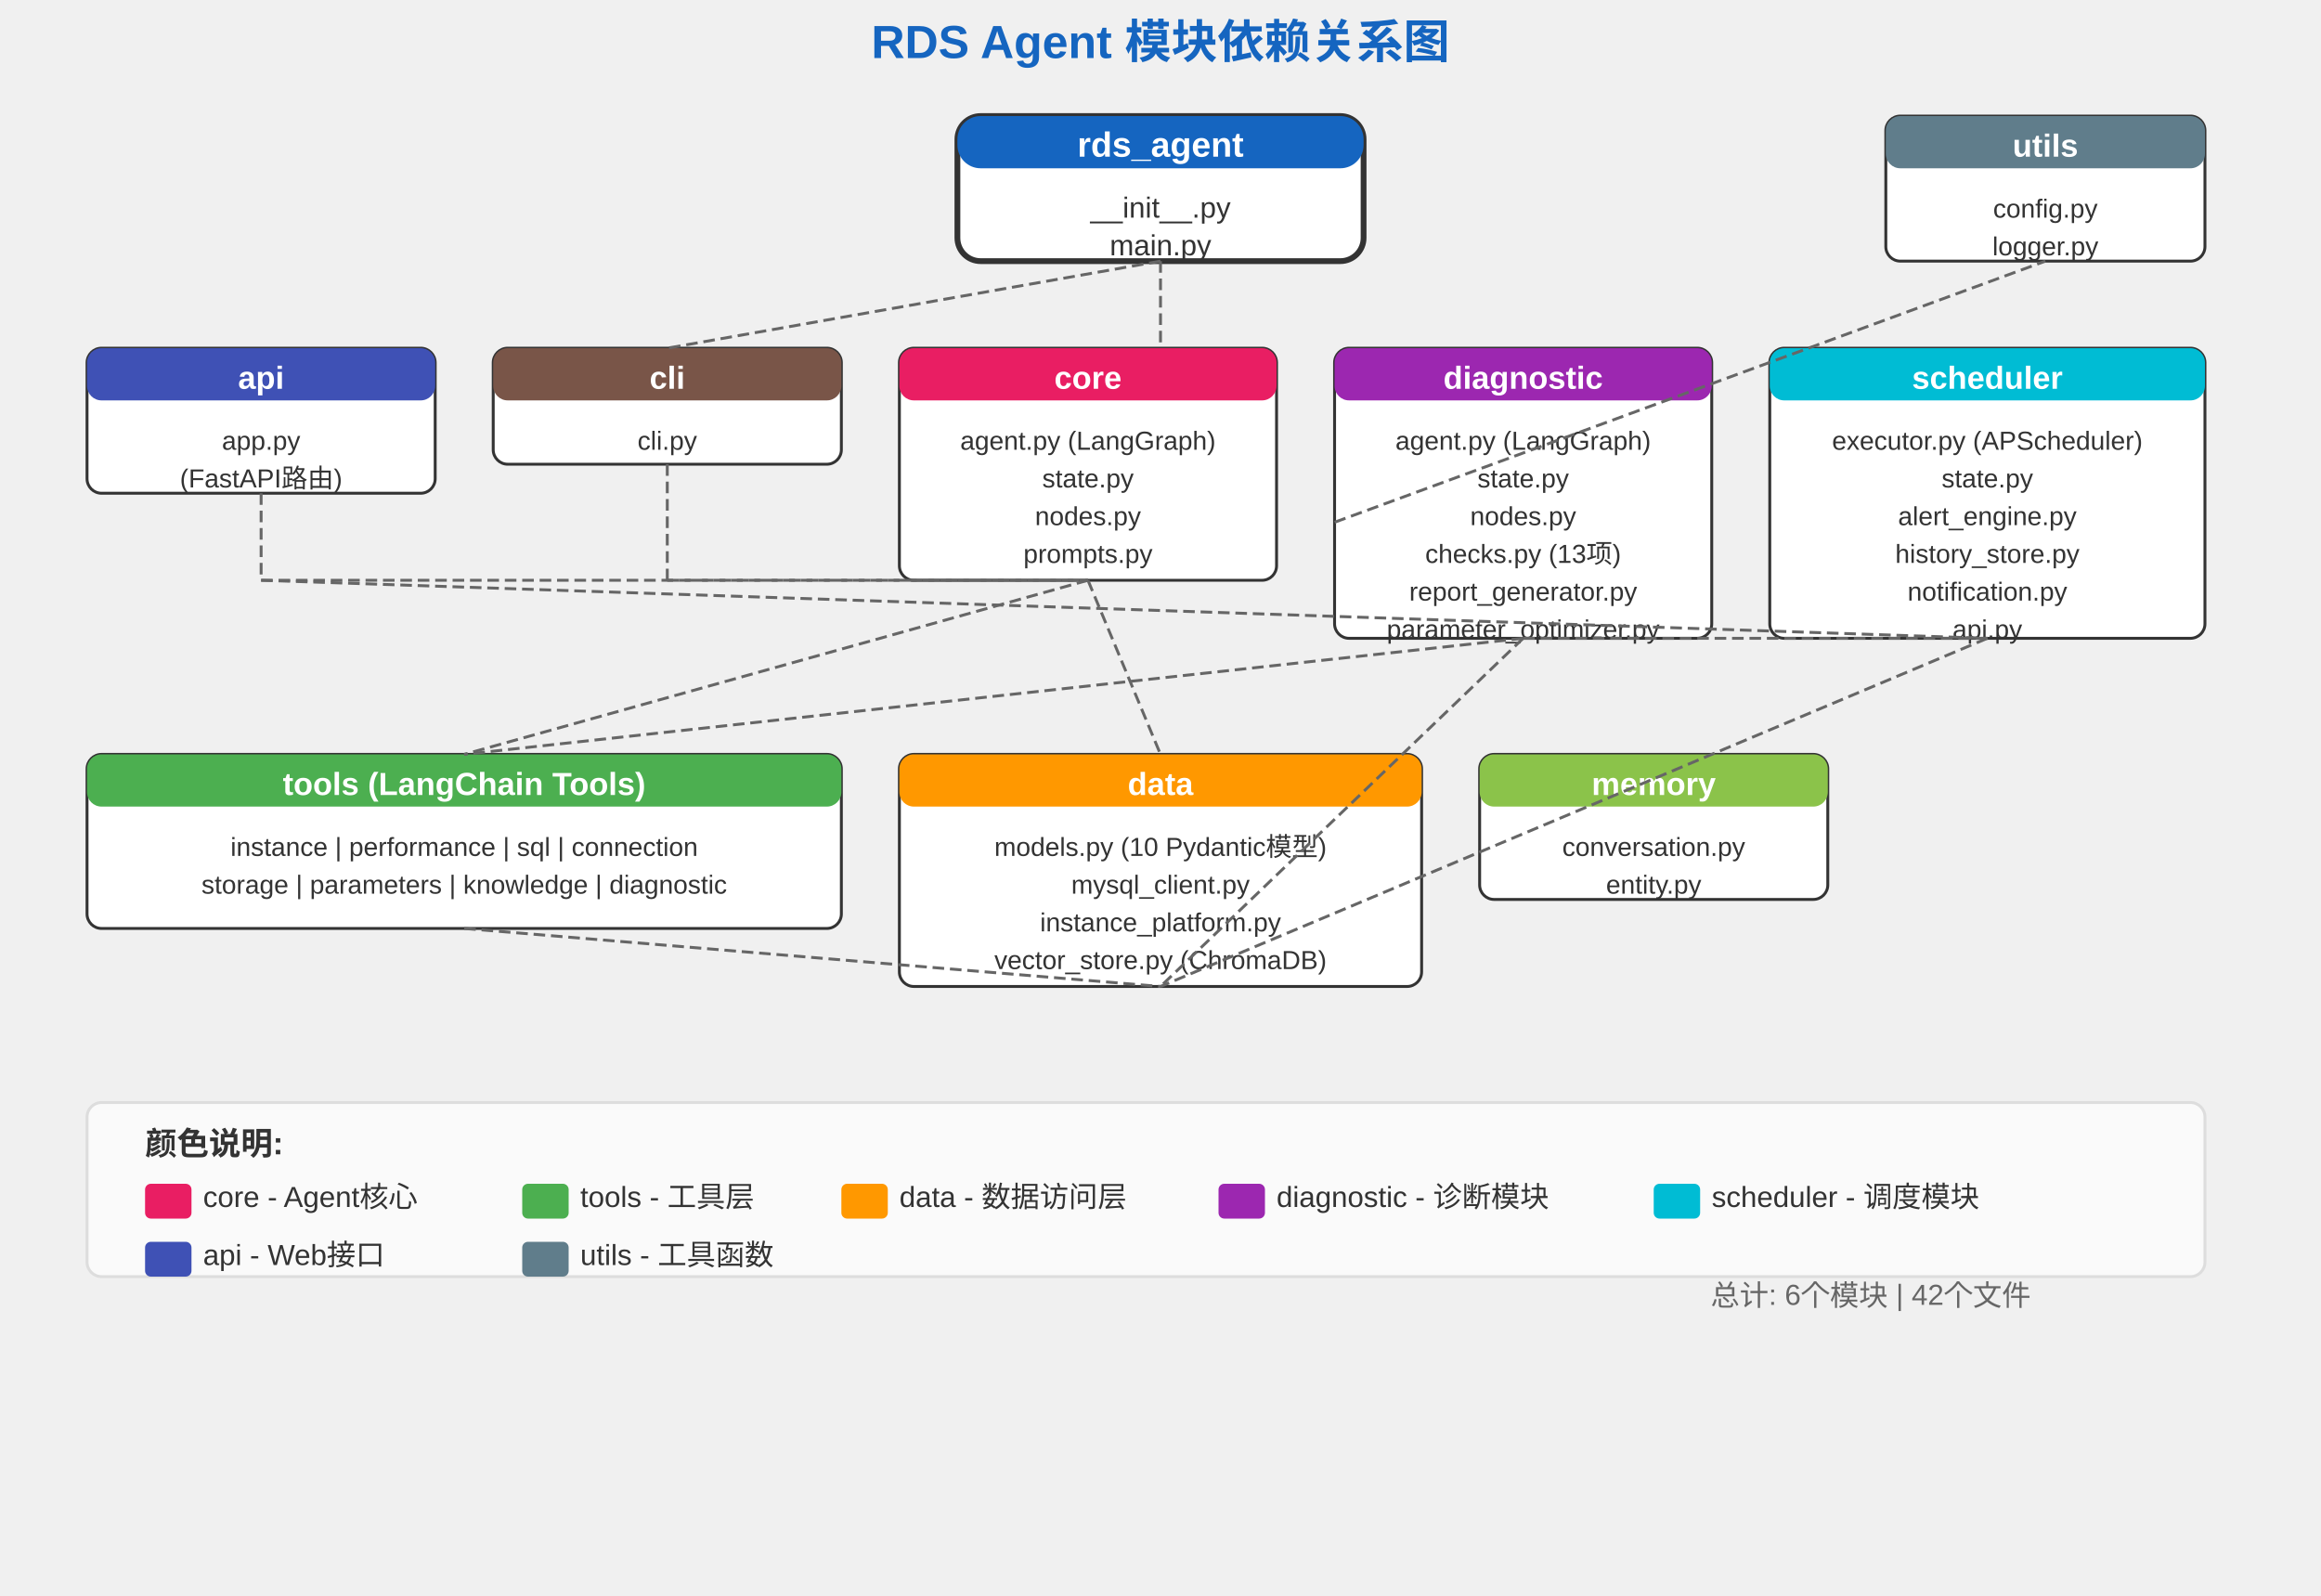
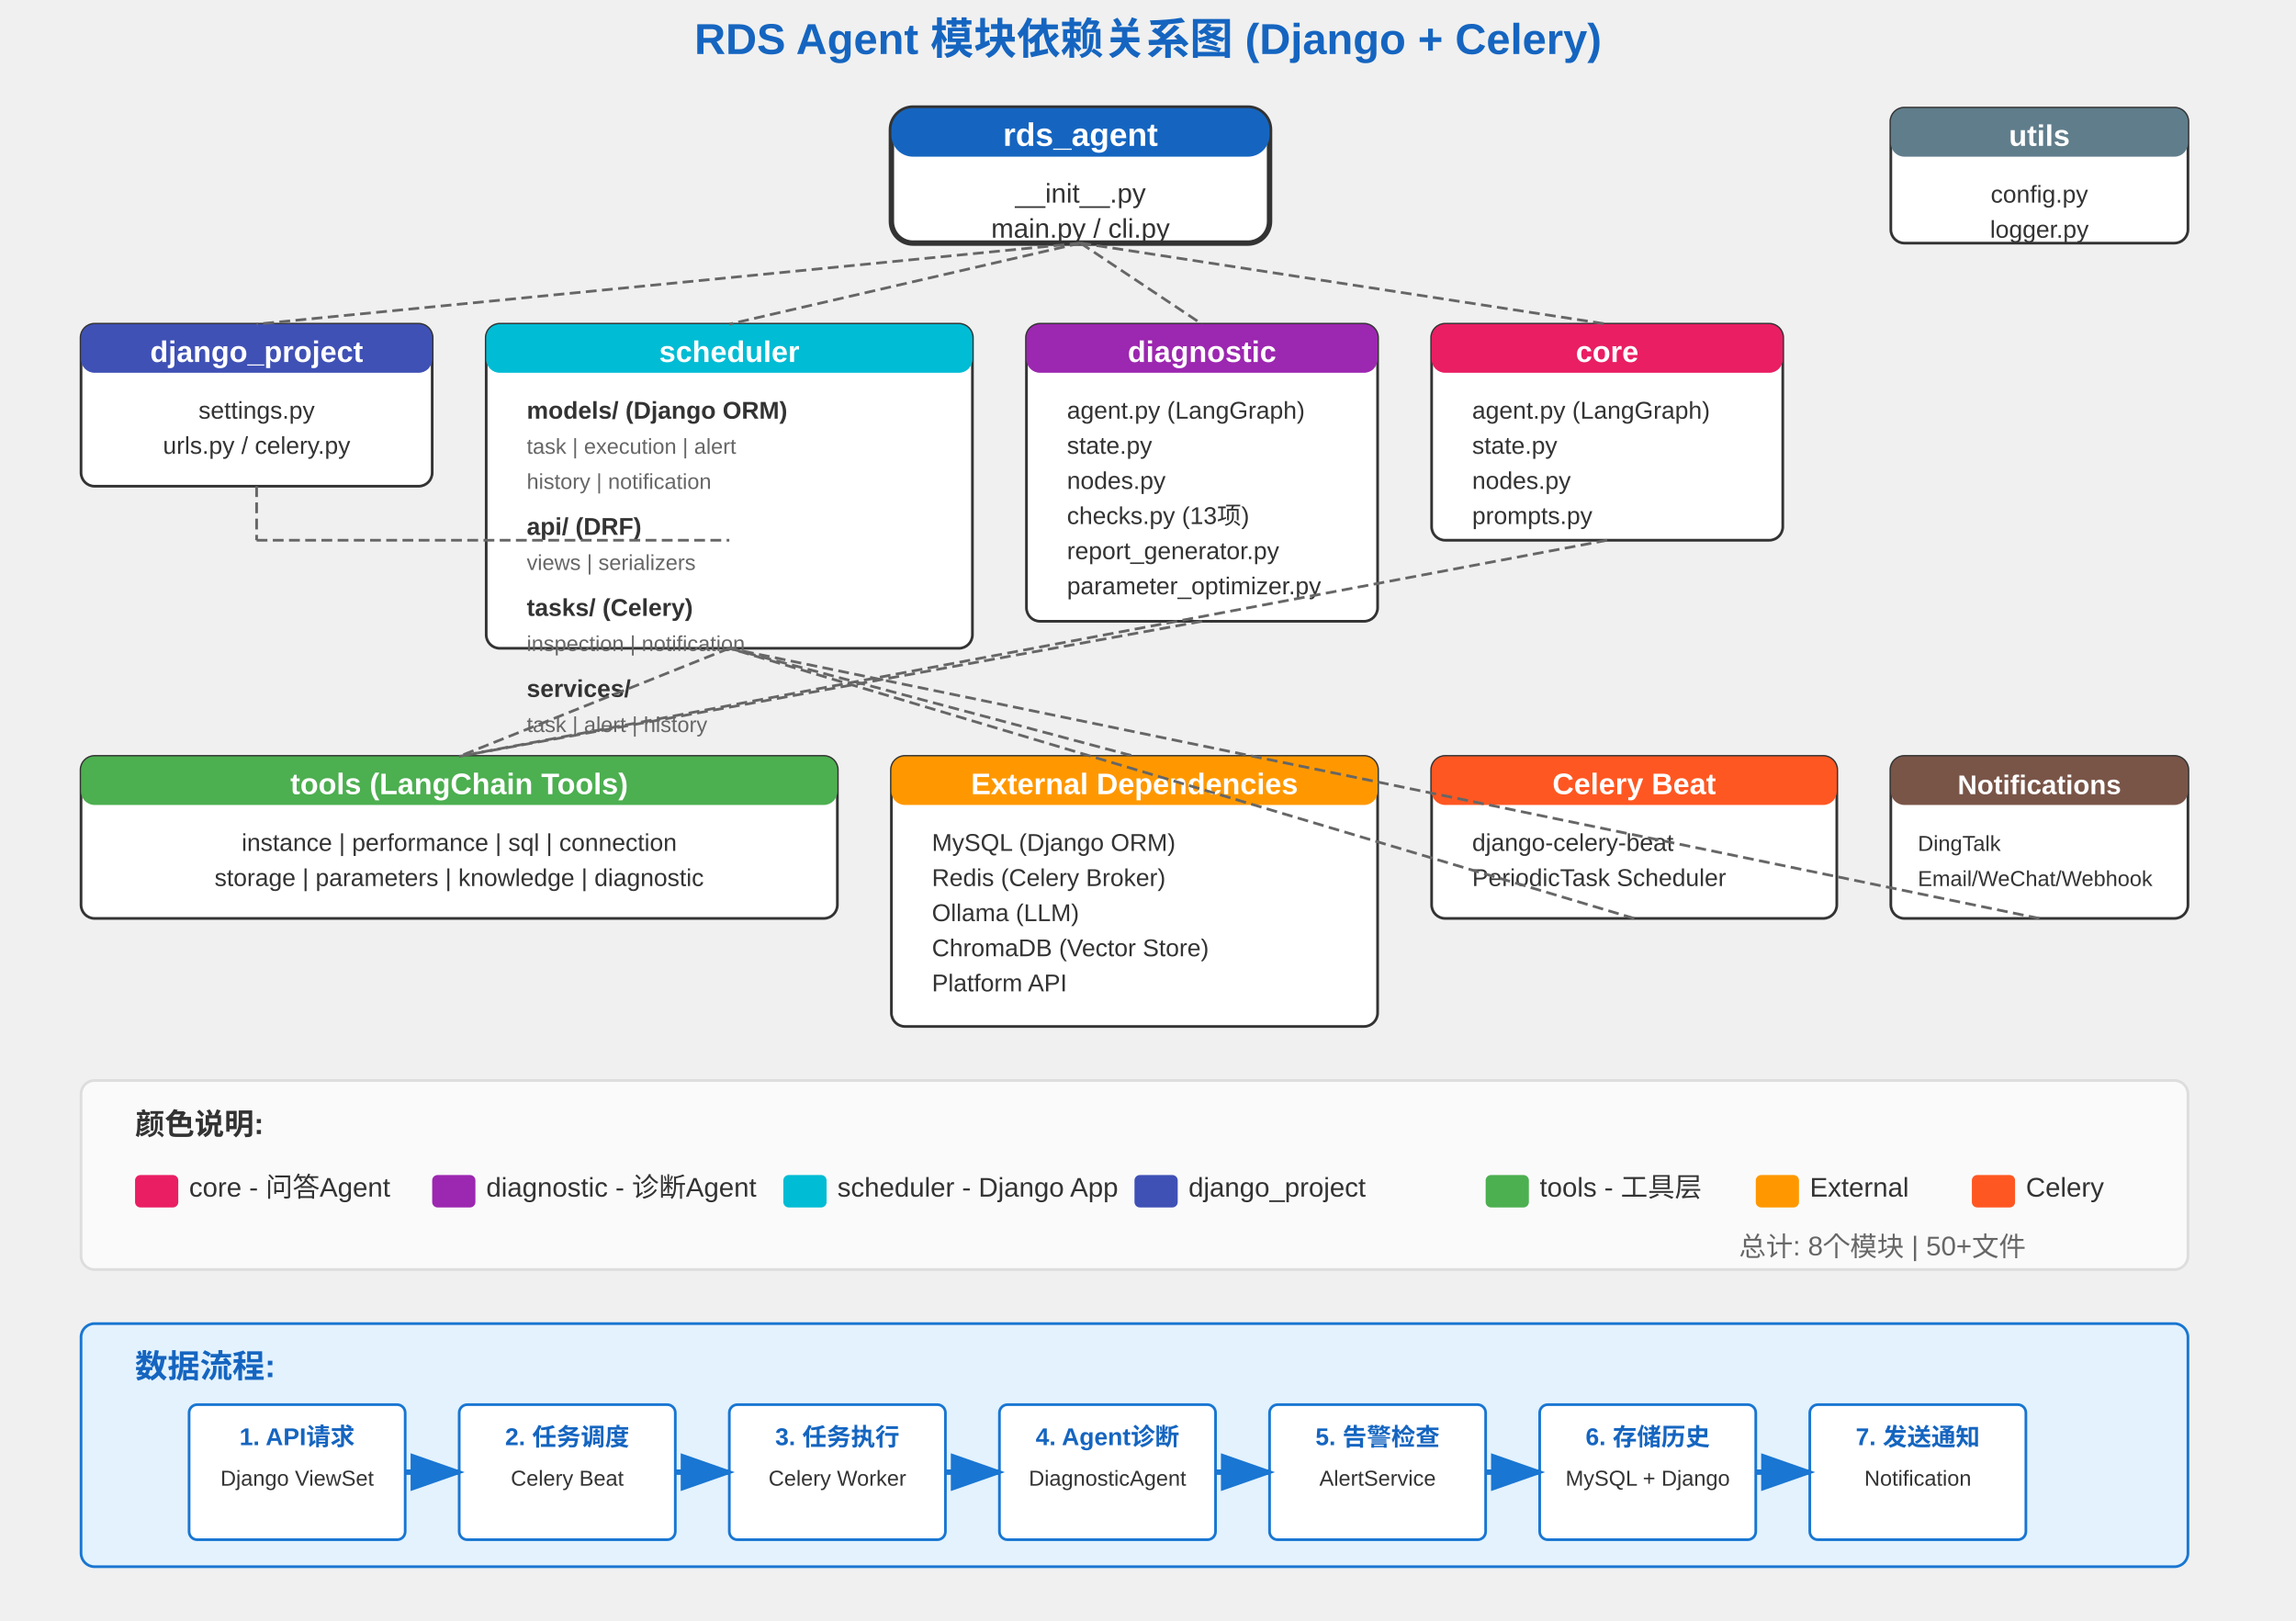
- <svg xmlns="http://www.w3.org/2000/svg" width="800" height="550">
-   <text x="400" y="20" text-anchor="middle" font-family="Arial" font-weight="bold" font-size="16" fill="#1565C0">RDS Agent 模块依赖关系图</text>
+ <svg xmlns="http://www.w3.org/2000/svg" width="850" height="600">
+   <text x="425" y="20" text-anchor="middle" font-family="Arial" font-weight="bold" font-size="16" fill="#1565C0">RDS Agent 模块依赖关系图 (Django + Celery)</text>
  <rect x="330" y="40" width="140" height="50" fill="#fff" stroke="#333" stroke-width="2" rx="8" />
  <rect x="330" y="40" width="140" height="18" fill="#1565C0" rx="8" />
  <text x="400" y="54" text-anchor="middle" font-family="Arial" font-weight="bold" font-size="12" fill="#fff">rds_agent</text>
  <text x="400" y="75" text-anchor="middle" font-family="Arial" font-size="10" fill="#333">__init__.py</text>
-   <text x="400" y="88" text-anchor="middle" font-family="Arial" font-size="10" fill="#333">main.py</text>
-   <rect x="650" y="40" width="110" height="50" fill="#fff" stroke="#333" stroke-width="1" rx="5" />
-   <rect x="650" y="40" width="110" height="18" fill="#607D8B" rx="5" />
-   <text x="705" y="54" text-anchor="middle" font-family="Arial" font-weight="bold" font-size="11" fill="#fff">utils</text>
-   <text x="705" y="75" text-anchor="middle" font-family="Arial" font-size="9" fill="#333">config.py</text>
-   <text x="705" y="88" text-anchor="middle" font-family="Arial" font-size="9" fill="#333">logger.py</text>
-   <rect x="30" y="120" width="120" height="50" fill="#fff" stroke="#333" stroke-width="1" rx="5" />
-   <rect x="30" y="120" width="120" height="18" fill="#3F51B5" rx="5" />
-   <text x="90" y="134" text-anchor="middle" font-family="Arial" font-weight="bold" font-size="11" fill="#fff">api</text>
-   <text x="90" y="155" text-anchor="middle" font-family="Arial" font-size="9" fill="#333">app.py</text>
-   <text x="90" y="168" text-anchor="middle" font-family="Arial" font-size="9" fill="#333">(FastAPI路由)</text>
-   <rect x="170" y="120" width="120" height="40" fill="#fff" stroke="#333" stroke-width="1" rx="5" />
-   <rect x="170" y="120" width="120" height="18" fill="#795548" rx="5" />
-   <text x="230" y="134" text-anchor="middle" font-family="Arial" font-weight="bold" font-size="11" fill="#fff">cli</text>
-   <text x="230" y="155" text-anchor="middle" font-family="Arial" font-size="9" fill="#333">cli.py</text>
-   <rect x="310" y="120" width="130" height="80" fill="#fff" stroke="#333" stroke-width="1" rx="5" />
-   <rect x="310" y="120" width="130" height="18" fill="#E91E63" rx="5" />
-   <text x="375" y="134" text-anchor="middle" font-family="Arial" font-weight="bold" font-size="11" fill="#fff">core</text>
-   <text x="375" y="155" text-anchor="middle" font-family="Arial" font-size="9" fill="#333">agent.py (LangGraph)</text>
-   <text x="375" y="168" text-anchor="middle" font-family="Arial" font-size="9" fill="#333">state.py</text>
-   <text x="375" y="181" text-anchor="middle" font-family="Arial" font-size="9" fill="#333">nodes.py</text>
-   <text x="375" y="194" text-anchor="middle" font-family="Arial" font-size="9" fill="#333">prompts.py</text>
-   <rect x="460" y="120" width="130" height="100" fill="#fff" stroke="#333" stroke-width="1" rx="5" />
-   <rect x="460" y="120" width="130" height="18" fill="#9C27B0" rx="5" />
-   <text x="525" y="134" text-anchor="middle" font-family="Arial" font-weight="bold" font-size="11" fill="#fff">diagnostic</text>
-   <text x="525" y="155" text-anchor="middle" font-family="Arial" font-size="9" fill="#333">agent.py (LangGraph)</text>
-   <text x="525" y="168" text-anchor="middle" font-family="Arial" font-size="9" fill="#333">state.py</text>
-   <text x="525" y="181" text-anchor="middle" font-family="Arial" font-size="9" fill="#333">nodes.py</text>
-   <text x="525" y="194" text-anchor="middle" font-family="Arial" font-size="9" fill="#333">checks.py (13项)</text>
-   <text x="525" y="207" text-anchor="middle" font-family="Arial" font-size="9" fill="#333">report_generator.py</text>
-   <text x="525" y="220" text-anchor="middle" font-family="Arial" font-size="9" fill="#333">parameter_optimizer.py</text>
-   <rect x="610" y="120" width="150" height="100" fill="#fff" stroke="#333" stroke-width="1" rx="5" />
-   <rect x="610" y="120" width="150" height="18" fill="#00BCD4" rx="5" />
-   <text x="685" y="134" text-anchor="middle" font-family="Arial" font-weight="bold" font-size="11" fill="#fff">scheduler</text>
-   <text x="685" y="155" text-anchor="middle" font-family="Arial" font-size="9" fill="#333">executor.py (APScheduler)</text>
-   <text x="685" y="168" text-anchor="middle" font-family="Arial" font-size="9" fill="#333">state.py</text>
-   <text x="685" y="181" text-anchor="middle" font-family="Arial" font-size="9" fill="#333">alert_engine.py</text>
-   <text x="685" y="194" text-anchor="middle" font-family="Arial" font-size="9" fill="#333">history_store.py</text>
-   <text x="685" y="207" text-anchor="middle" font-family="Arial" font-size="9" fill="#333">notification.py</text>
-   <text x="685" y="220" text-anchor="middle" font-family="Arial" font-size="9" fill="#333">api.py</text>
-   <rect x="30" y="260" width="260" height="60" fill="#fff" stroke="#333" stroke-width="1" rx="5" />
-   <rect x="30" y="260" width="260" height="18" fill="#4CAF50" rx="5" />
-   <text x="160" y="274" text-anchor="middle" font-family="Arial" font-weight="bold" font-size="11" fill="#fff">tools (LangChain Tools)</text>
-   <text x="160" y="295" text-anchor="middle" font-family="Arial" font-size="9" fill="#333">instance | performance | sql | connection</text>
-   <text x="160" y="308" text-anchor="middle" font-family="Arial" font-size="9" fill="#333">storage | parameters | knowledge | diagnostic</text>
-   <rect x="310" y="260" width="180" height="80" fill="#fff" stroke="#333" stroke-width="1" rx="5" />
-   <rect x="310" y="260" width="180" height="18" fill="#FF9800" rx="5" />
-   <text x="400" y="274" text-anchor="middle" font-family="Arial" font-weight="bold" font-size="11" fill="#fff">data</text>
-   <text x="400" y="295" text-anchor="middle" font-family="Arial" font-size="9" fill="#333">models.py (10 Pydantic模型)</text>
-   <text x="400" y="308" text-anchor="middle" font-family="Arial" font-size="9" fill="#333">mysql_client.py</text>
-   <text x="400" y="321" text-anchor="middle" font-family="Arial" font-size="9" fill="#333">instance_platform.py</text>
-   <text x="400" y="334" text-anchor="middle" font-family="Arial" font-size="9" fill="#333">vector_store.py (ChromaDB)</text>
-   <rect x="510" y="260" width="120" height="50" fill="#fff" stroke="#333" stroke-width="1" rx="5" />
-   <rect x="510" y="260" width="120" height="18" fill="#8BC34A" rx="5" />
-   <text x="570" y="274" text-anchor="middle" font-family="Arial" font-weight="bold" font-size="11" fill="#fff">memory</text>
-   <text x="570" y="295" text-anchor="middle" font-family="Arial" font-size="9" fill="#333">conversation.py</text>
-   <text x="570" y="308" text-anchor="middle" font-family="Arial" font-size="9" fill="#333">entity.py</text>
-   <line x1="90" y1="170" x2="90" y2="200" stroke="#666" stroke-width="1" stroke-dasharray="4,2" />
-   <line x1="90" y1="200" x2="375" y2="200" stroke="#666" stroke-width="1" stroke-dasharray="4,2" />
-   <line x1="90" y1="200" x2="685" y2="220" stroke="#666" stroke-width="1" stroke-dasharray="4,2" />
-   <line x1="230" y1="160" x2="230" y2="200" stroke="#666" stroke-width="1" stroke-dasharray="4,2" />
-   <line x1="230" y1="200" x2="375" y2="200" stroke="#666" stroke-width="1" stroke-dasharray="4,2" />
-   <line x1="400" y1="90" x2="400" y2="120" stroke="#666" stroke-width="1" stroke-dasharray="4,2" />
-   <line x1="400" y1="90" x2="230" y2="120" stroke="#666" stroke-width="1" stroke-dasharray="4,2" />
-   <line x1="375" y1="200" x2="160" y2="260" stroke="#666" stroke-width="1" stroke-dasharray="4,2" />
-   <line x1="375" y1="200" x2="400" y2="260" stroke="#666" stroke-width="1" stroke-dasharray="4,2" />
-   <line x1="460" y1="180" x2="705" y2="90" stroke="#666" stroke-width="1" stroke-dasharray="4,2" />
-   <line x1="525" y1="220" x2="160" y2="260" stroke="#666" stroke-width="1" stroke-dasharray="4,2" />
-   <line x1="525" y1="220" x2="400" y2="340" stroke="#666" stroke-width="1" stroke-dasharray="4,2" />
-   <line x1="685" y1="220" x2="525" y2="220" stroke="#666" stroke-width="1" stroke-dasharray="4,2" />
-   <line x1="685" y1="220" x2="400" y2="340" stroke="#666" stroke-width="1" stroke-dasharray="4,2" />
-   <line x1="160" y1="320" x2="400" y2="340" stroke="#666" stroke-width="1" stroke-dasharray="4,2" />
-   <rect x="30" y="380" width="730" height="60" fill="#fafafa" stroke="#ddd" stroke-width="1" rx="5" />
-   <text x="50" y="398" font-family="Arial" font-weight="bold" font-size="11" fill="#333">颜色说明:</text>
-   <rect x="50" y="408" width="16" height="12" fill="#E91E63" rx="2" />
-   <text x="70" y="416" font-family="Arial" font-size="10" fill="#333">core - Agent核心</text>
-   <rect x="180" y="408" width="16" height="12" fill="#4CAF50" rx="2" />
-   <text x="200" y="416" font-family="Arial" font-size="10" fill="#333">tools - 工具层</text>
-   <rect x="290" y="408" width="16" height="12" fill="#FF9800" rx="2" />
-   <text x="310" y="416" font-family="Arial" font-size="10" fill="#333">data - 数据访问层</text>
-   <rect x="420" y="408" width="16" height="12" fill="#9C27B0" rx="2" />
-   <text x="440" y="416" font-family="Arial" font-size="10" fill="#333">diagnostic - 诊断模块</text>
-   <rect x="570" y="408" width="16" height="12" fill="#00BCD4" rx="2" />
-   <text x="590" y="416" font-family="Arial" font-size="10" fill="#333">scheduler - 调度模块</text>
-   <rect x="50" y="428" width="16" height="12" fill="#3F51B5" rx="2" />
-   <text x="70" y="436" font-family="Arial" font-size="10" fill="#333">api - Web接口</text>
-   <rect x="180" y="428" width="16" height="12" fill="#607D8B" rx="2" />
-   <text x="200" y="436" font-family="Arial" font-size="10" fill="#333">utils - 工具函数</text>
-   <text x="700" y="450" text-anchor="end" font-family="Arial" font-size="10" fill="#666">总计: 6个模块 | 42个文件</text>
+   <text x="400" y="88" text-anchor="middle" font-family="Arial" font-size="10" fill="#333">main.py / cli.py</text>
+   <rect x="700" y="40" width="110" height="50" fill="#fff" stroke="#333" stroke-width="1" rx="5" />
+   <rect x="700" y="40" width="110" height="18" fill="#607D8B" rx="5" />
+   <text x="755" y="54" text-anchor="middle" font-family="Arial" font-weight="bold" font-size="11" fill="#fff">utils</text>
+   <text x="755" y="75" text-anchor="middle" font-family="Arial" font-size="9" fill="#333">config.py</text>
+   <text x="755" y="88" text-anchor="middle" font-family="Arial" font-size="9" fill="#333">logger.py</text>
+   <rect x="30" y="120" width="130" height="60" fill="#fff" stroke="#333" stroke-width="1" rx="5" />
+   <rect x="30" y="120" width="130" height="18" fill="#3F51B5" rx="5" />
+   <text x="95" y="134" text-anchor="middle" font-family="Arial" font-weight="bold" font-size="11" fill="#fff">django_project</text>
+   <text x="95" y="155" text-anchor="middle" font-family="Arial" font-size="9" fill="#333">settings.py</text>
+   <text x="95" y="168" text-anchor="middle" font-family="Arial" font-size="9" fill="#333">urls.py / celery.py</text>
+   <rect x="180" y="120" width="180" height="120" fill="#fff" stroke="#333" stroke-width="1" rx="5" />
+   <rect x="180" y="120" width="180" height="18" fill="#00BCD4" rx="5" />
+   <text x="270" y="134" text-anchor="middle" font-family="Arial" font-weight="bold" font-size="11" fill="#fff">scheduler</text>
+   <text x="195" y="155" font-family="Arial" font-weight="bold" font-size="9" fill="#333">models/ (Django ORM)</text>
+   <text x="195" y="168" font-family="Arial" font-size="8" fill="#666">task | execution | alert</text>
+   <text x="195" y="181" font-family="Arial" font-size="8" fill="#666">history | notification</text>
+   <text x="195" y="198" font-family="Arial" font-weight="bold" font-size="9" fill="#333">api/ (DRF)</text>
+   <text x="195" y="211" font-family="Arial" font-size="8" fill="#666">views | serializers</text>
+   <text x="195" y="228" font-family="Arial" font-weight="bold" font-size="9" fill="#333">tasks/ (Celery)</text>
+   <text x="195" y="241" font-family="Arial" font-size="8" fill="#666">inspection | notification</text>
+   <text x="195" y="258" font-family="Arial" font-weight="bold" font-size="9" fill="#333">services/</text>
+   <text x="195" y="271" font-family="Arial" font-size="8" fill="#666">task | alert | history</text>
+   <rect x="380" y="120" width="130" height="110" fill="#fff" stroke="#333" stroke-width="1" rx="5" />
+   <rect x="380" y="120" width="130" height="18" fill="#9C27B0" rx="5" />
+   <text x="445" y="134" text-anchor="middle" font-family="Arial" font-weight="bold" font-size="11" fill="#fff">diagnostic</text>
+   <text x="395" y="155" font-family="Arial" font-size="9" fill="#333">agent.py (LangGraph)</text>
+   <text x="395" y="168" font-family="Arial" font-size="9" fill="#333">state.py</text>
+   <text x="395" y="181" font-family="Arial" font-size="9" fill="#333">nodes.py</text>
+   <text x="395" y="194" font-family="Arial" font-size="9" fill="#333">checks.py (13项)</text>
+   <text x="395" y="207" font-family="Arial" font-size="9" fill="#333">report_generator.py</text>
+   <text x="395" y="220" font-family="Arial" font-size="9" fill="#333">parameter_optimizer.py</text>
+   <rect x="530" y="120" width="130" height="80" fill="#fff" stroke="#333" stroke-width="1" rx="5" />
+   <rect x="530" y="120" width="130" height="18" fill="#E91E63" rx="5" />
+   <text x="595" y="134" text-anchor="middle" font-family="Arial" font-weight="bold" font-size="11" fill="#fff">core</text>
+   <text x="545" y="155" font-family="Arial" font-size="9" fill="#333">agent.py (LangGraph)</text>
+   <text x="545" y="168" font-family="Arial" font-size="9" fill="#333">state.py</text>
+   <text x="545" y="181" font-family="Arial" font-size="9" fill="#333">nodes.py</text>
+   <text x="545" y="194" font-family="Arial" font-size="9" fill="#333">prompts.py</text>
+   <rect x="30" y="280" width="280" height="60" fill="#fff" stroke="#333" stroke-width="1" rx="5" />
+   <rect x="30" y="280" width="280" height="18" fill="#4CAF50" rx="5" />
+   <text x="170" y="294" text-anchor="middle" font-family="Arial" font-weight="bold" font-size="11" fill="#fff">tools (LangChain Tools)</text>
+   <text x="170" y="315" text-anchor="middle" font-family="Arial" font-size="9" fill="#333">instance | performance | sql | connection</text>
+   <text x="170" y="328" text-anchor="middle" font-family="Arial" font-size="9" fill="#333">storage | parameters | knowledge | diagnostic</text>
+   <rect x="330" y="280" width="180" height="100" fill="#fff" stroke="#333" stroke-width="1" rx="5" />
+   <rect x="330" y="280" width="180" height="18" fill="#FF9800" rx="5" />
+   <text x="420" y="294" text-anchor="middle" font-family="Arial" font-weight="bold" font-size="11" fill="#fff">External Dependencies</text>
+   <text x="345" y="315" font-family="Arial" font-size="9" fill="#333">MySQL (Django ORM)</text>
+   <text x="345" y="328" font-family="Arial" font-size="9" fill="#333">Redis (Celery Broker)</text>
+   <text x="345" y="341" font-family="Arial" font-size="9" fill="#333">Ollama (LLM)</text>
+   <text x="345" y="354" font-family="Arial" font-size="9" fill="#333">ChromaDB (Vector Store)</text>
+   <text x="345" y="367" font-family="Arial" font-size="9" fill="#333">Platform API</text>
+   <rect x="530" y="280" width="150" height="60" fill="#fff" stroke="#333" stroke-width="1" rx="5" />
+   <rect x="530" y="280" width="150" height="18" fill="#FF5722" rx="5" />
+   <text x="605" y="294" text-anchor="middle" font-family="Arial" font-weight="bold" font-size="11" fill="#fff">Celery Beat</text>
+   <text x="545" y="315" font-family="Arial" font-size="9" fill="#333">django-celery-beat</text>
+   <text x="545" y="328" font-family="Arial" font-size="9" fill="#333">PeriodicTask Scheduler</text>
+   <rect x="700" y="280" width="110" height="60" fill="#fff" stroke="#333" stroke-width="1" rx="5" />
+   <rect x="700" y="280" width="110" height="18" fill="#795548" rx="5" />
+   <text x="755" y="294" text-anchor="middle" font-family="Arial" font-weight="bold" font-size="10" fill="#fff">Notifications</text>
+   <text x="710" y="315" font-family="Arial" font-size="8" fill="#333">DingTalk</text>
+   <text x="710" y="328" font-family="Arial" font-size="8" fill="#333">Email/WeChat/Webhook</text>
+   <line x1="95" y1="180" x2="95" y2="200" stroke="#666" stroke-width="1" stroke-dasharray="4,2" />
+   <line x1="95" y1="200" x2="270" y2="200" stroke="#666" stroke-width="1" stroke-dasharray="4,2" />
+   <line x1="270" y1="240" x2="170" y2="280" stroke="#666" stroke-width="1" stroke-dasharray="4,2" />
+   <line x1="270" y1="240" x2="420" y2="280" stroke="#666" stroke-width="1" stroke-dasharray="4,2" />
+   <line x1="400" y1="90" x2="95" y2="120" stroke="#666" stroke-width="1" stroke-dasharray="4,2" />
+   <line x1="400" y1="90" x2="270" y2="120" stroke="#666" stroke-width="1" stroke-dasharray="4,2" />
+   <line x1="400" y1="90" x2="445" y2="120" stroke="#666" stroke-width="1" stroke-dasharray="4,2" />
+   <line x1="400" y1="90" x2="595" y2="120" stroke="#666" stroke-width="1" stroke-dasharray="4,2" />
+   <line x1="445" y1="230" x2="170" y2="280" stroke="#666" stroke-width="1" stroke-dasharray="4,2" />
+   <line x1="595" y1="200" x2="170" y2="280" stroke="#666" stroke-width="1" stroke-dasharray="4,2" />
+   <line x1="605" y1="340" x2="270" y2="240" stroke="#666" stroke-width="1" stroke-dasharray="4,2" />
+   <line x1="755" y1="340" x2="270" y2="240" stroke="#666" stroke-width="1" stroke-dasharray="4,2" />
+   <rect x="30" y="400" width="780" height="70" fill="#fafafa" stroke="#ddd" stroke-width="1" rx="5" />
+   <text x="50" y="420" font-family="Arial" font-weight="bold" font-size="11" fill="#333">颜色说明:</text>
+   <rect x="50" y="435" width="16" height="12" fill="#E91E63" rx="2" />
+   <text x="70" y="443" font-family="Arial" font-size="10" fill="#333">core - 问答Agent</text>
+   <rect x="160" y="435" width="16" height="12" fill="#9C27B0" rx="2" />
+   <text x="180" y="443" font-family="Arial" font-size="10" fill="#333">diagnostic - 诊断Agent</text>
+   <rect x="290" y="435" width="16" height="12" fill="#00BCD4" rx="2" />
+   <text x="310" y="443" font-family="Arial" font-size="10" fill="#333">scheduler - Django App</text>
+   <rect x="420" y="435" width="16" height="12" fill="#3F51B5" rx="2" />
+   <text x="440" y="443" font-family="Arial" font-size="10" fill="#333">django_project</text>
+   <rect x="550" y="435" width="16" height="12" fill="#4CAF50" rx="2" />
+   <text x="570" y="443" font-family="Arial" font-size="10" fill="#333">tools - 工具层</text>
+   <rect x="650" y="435" width="16" height="12" fill="#FF9800" rx="2" />
+   <text x="670" y="443" font-family="Arial" font-size="10" fill="#333">External</text>
+   <rect x="730" y="435" width="16" height="12" fill="#FF5722" rx="2" />
+   <text x="750" y="443" font-family="Arial" font-size="10" fill="#333">Celery</text>
+   <text x="750" y="465" text-anchor="end" font-family="Arial" font-size="10" fill="#666">总计: 8个模块 | 50+文件</text>
+   <rect x="30" y="490" width="780" height="90" fill="#E3F2FD" stroke="#1976D2" stroke-width="1" rx="5" />
+   <text x="50" y="510" font-family="Arial" font-weight="bold" font-size="12" fill="#1565C0">数据流程:</text>
+   <rect x="70" y="520" width="80" height="50" fill="#fff" stroke="#1976D2" stroke-width="1" rx="3" />
+   <text x="110" y="535" text-anchor="middle" font-family="Arial" font-weight="bold" font-size="9" fill="#1565C0">1. API请求</text>
+   <text x="110" y="550" text-anchor="middle" font-family="Arial" font-size="8" fill="#333">Django ViewSet</text>
+   <rect x="170" y="520" width="80" height="50" fill="#fff" stroke="#1976D2" stroke-width="1" rx="3" />
+   <text x="210" y="535" text-anchor="middle" font-family="Arial" font-weight="bold" font-size="9" fill="#1565C0">2. 任务调度</text>
+   <text x="210" y="550" text-anchor="middle" font-family="Arial" font-size="8" fill="#333">Celery Beat</text>
+   <rect x="270" y="520" width="80" height="50" fill="#fff" stroke="#1976D2" stroke-width="1" rx="3" />
+   <text x="310" y="535" text-anchor="middle" font-family="Arial" font-weight="bold" font-size="9" fill="#1565C0">3. 任务执行</text>
+   <text x="310" y="550" text-anchor="middle" font-family="Arial" font-size="8" fill="#333">Celery Worker</text>
+   <rect x="370" y="520" width="80" height="50" fill="#fff" stroke="#1976D2" stroke-width="1" rx="3" />
+   <text x="410" y="535" text-anchor="middle" font-family="Arial" font-weight="bold" font-size="9" fill="#1565C0">4. Agent诊断</text>
+   <text x="410" y="550" text-anchor="middle" font-family="Arial" font-size="8" fill="#333">DiagnosticAgent</text>
+   <rect x="470" y="520" width="80" height="50" fill="#fff" stroke="#1976D2" stroke-width="1" rx="3" />
+   <text x="510" y="535" text-anchor="middle" font-family="Arial" font-weight="bold" font-size="9" fill="#1565C0">5. 告警检查</text>
+   <text x="510" y="550" text-anchor="middle" font-family="Arial" font-size="8" fill="#333">AlertService</text>
+   <rect x="570" y="520" width="80" height="50" fill="#fff" stroke="#1976D2" stroke-width="1" rx="3" />
+   <text x="610" y="535" text-anchor="middle" font-family="Arial" font-weight="bold" font-size="9" fill="#1565C0">6. 存储历史</text>
+   <text x="610" y="550" text-anchor="middle" font-family="Arial" font-size="8" fill="#333">MySQL + Django</text>
+   <rect x="670" y="520" width="80" height="50" fill="#fff" stroke="#1976D2" stroke-width="1" rx="3" />
+   <text x="710" y="535" text-anchor="middle" font-family="Arial" font-weight="bold" font-size="9" fill="#1565C0">7. 发送通知</text>
+   <text x="710" y="550" text-anchor="middle" font-family="Arial" font-size="8" fill="#333">Notification</text>
+   <line x1="150" y1="545" x2="170" y2="545" stroke="#1976D2" stroke-width="2" marker-end="url(#arrowhead)" />
+   <line x1="250" y1="545" x2="270" y2="545" stroke="#1976D2" stroke-width="2" marker-end="url(#arrowhead)" />
+   <line x1="350" y1="545" x2="370" y2="545" stroke="#1976D2" stroke-width="2" marker-end="url(#arrowhead)" />
+   <line x1="450" y1="545" x2="470" y2="545" stroke="#1976D2" stroke-width="2" marker-end="url(#arrowhead)" />
+   <line x1="550" y1="545" x2="570" y2="545" stroke="#1976D2" stroke-width="2" marker-end="url(#arrowhead)" />
+   <line x1="650" y1="545" x2="670" y2="545" stroke="#1976D2" stroke-width="2" marker-end="url(#arrowhead)" />
+   <defs>
+     <marker id="arrowhead" markerWidth="10" markerHeight="7" refX="9" refY="3.5" orient="auto">
+       <polygon points="0 0, 10 3.5, 0 7" fill="#1976D2" />
+     </marker>
+   </defs>
</svg>
